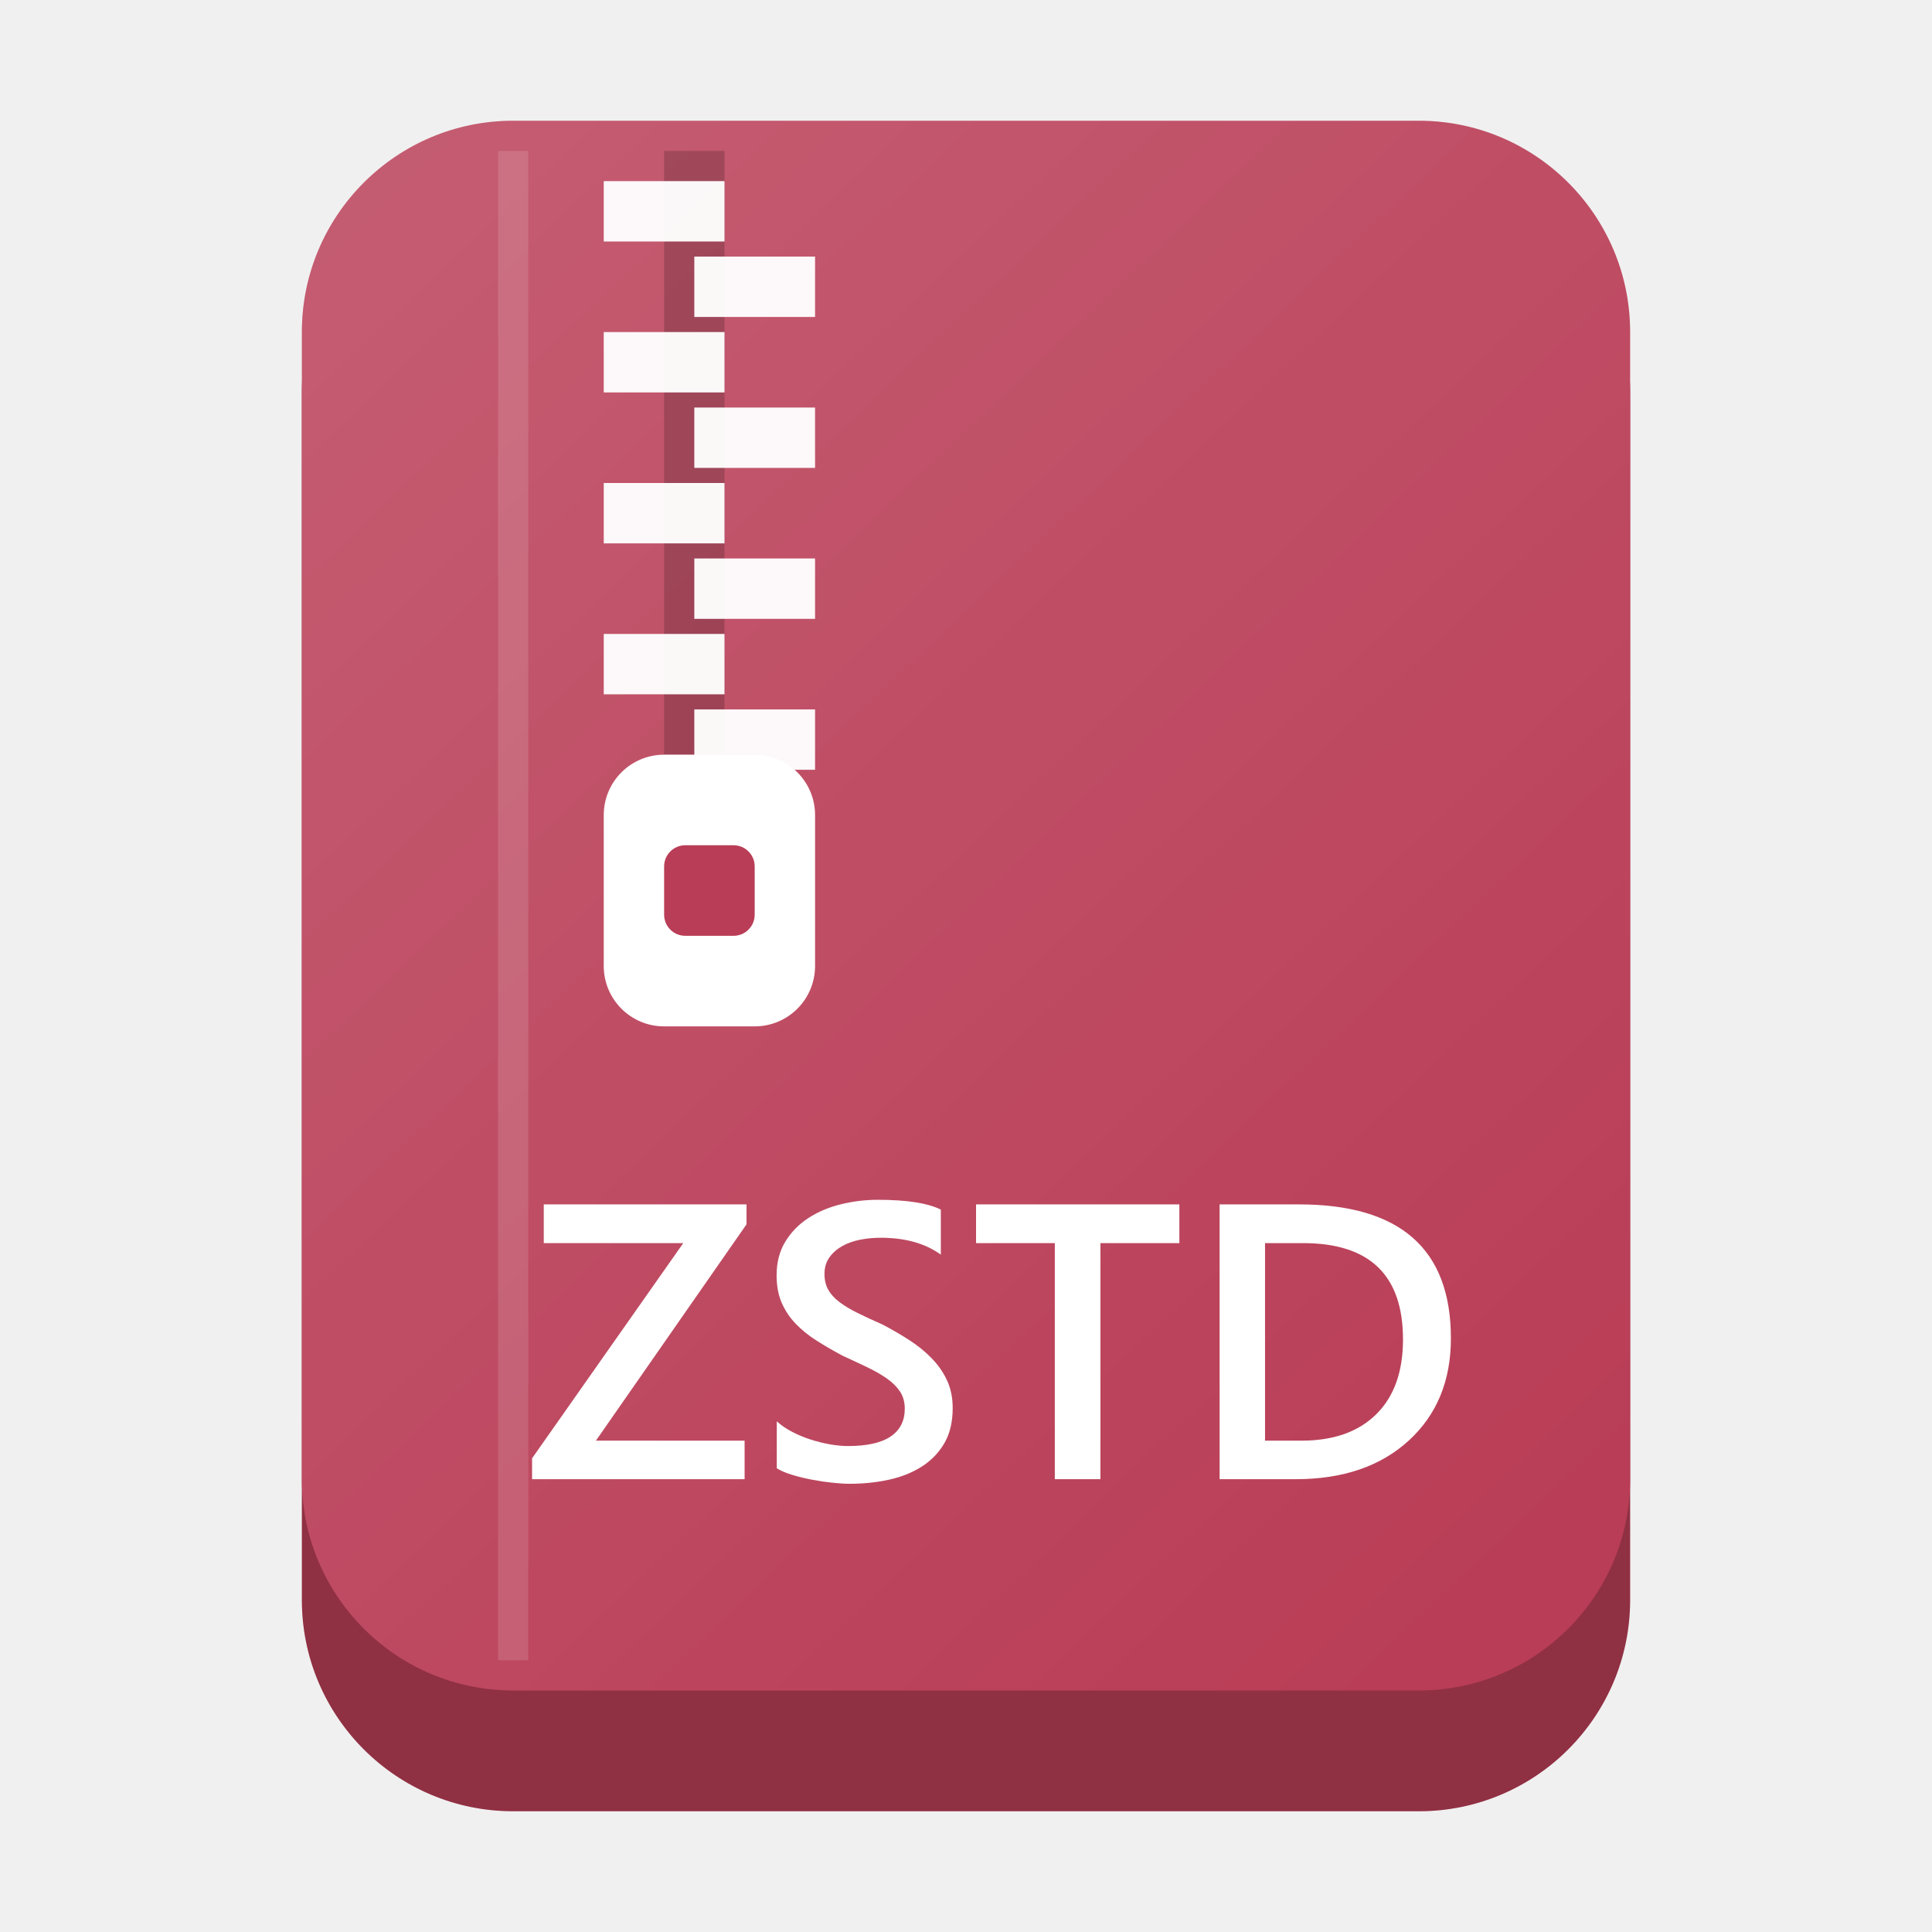
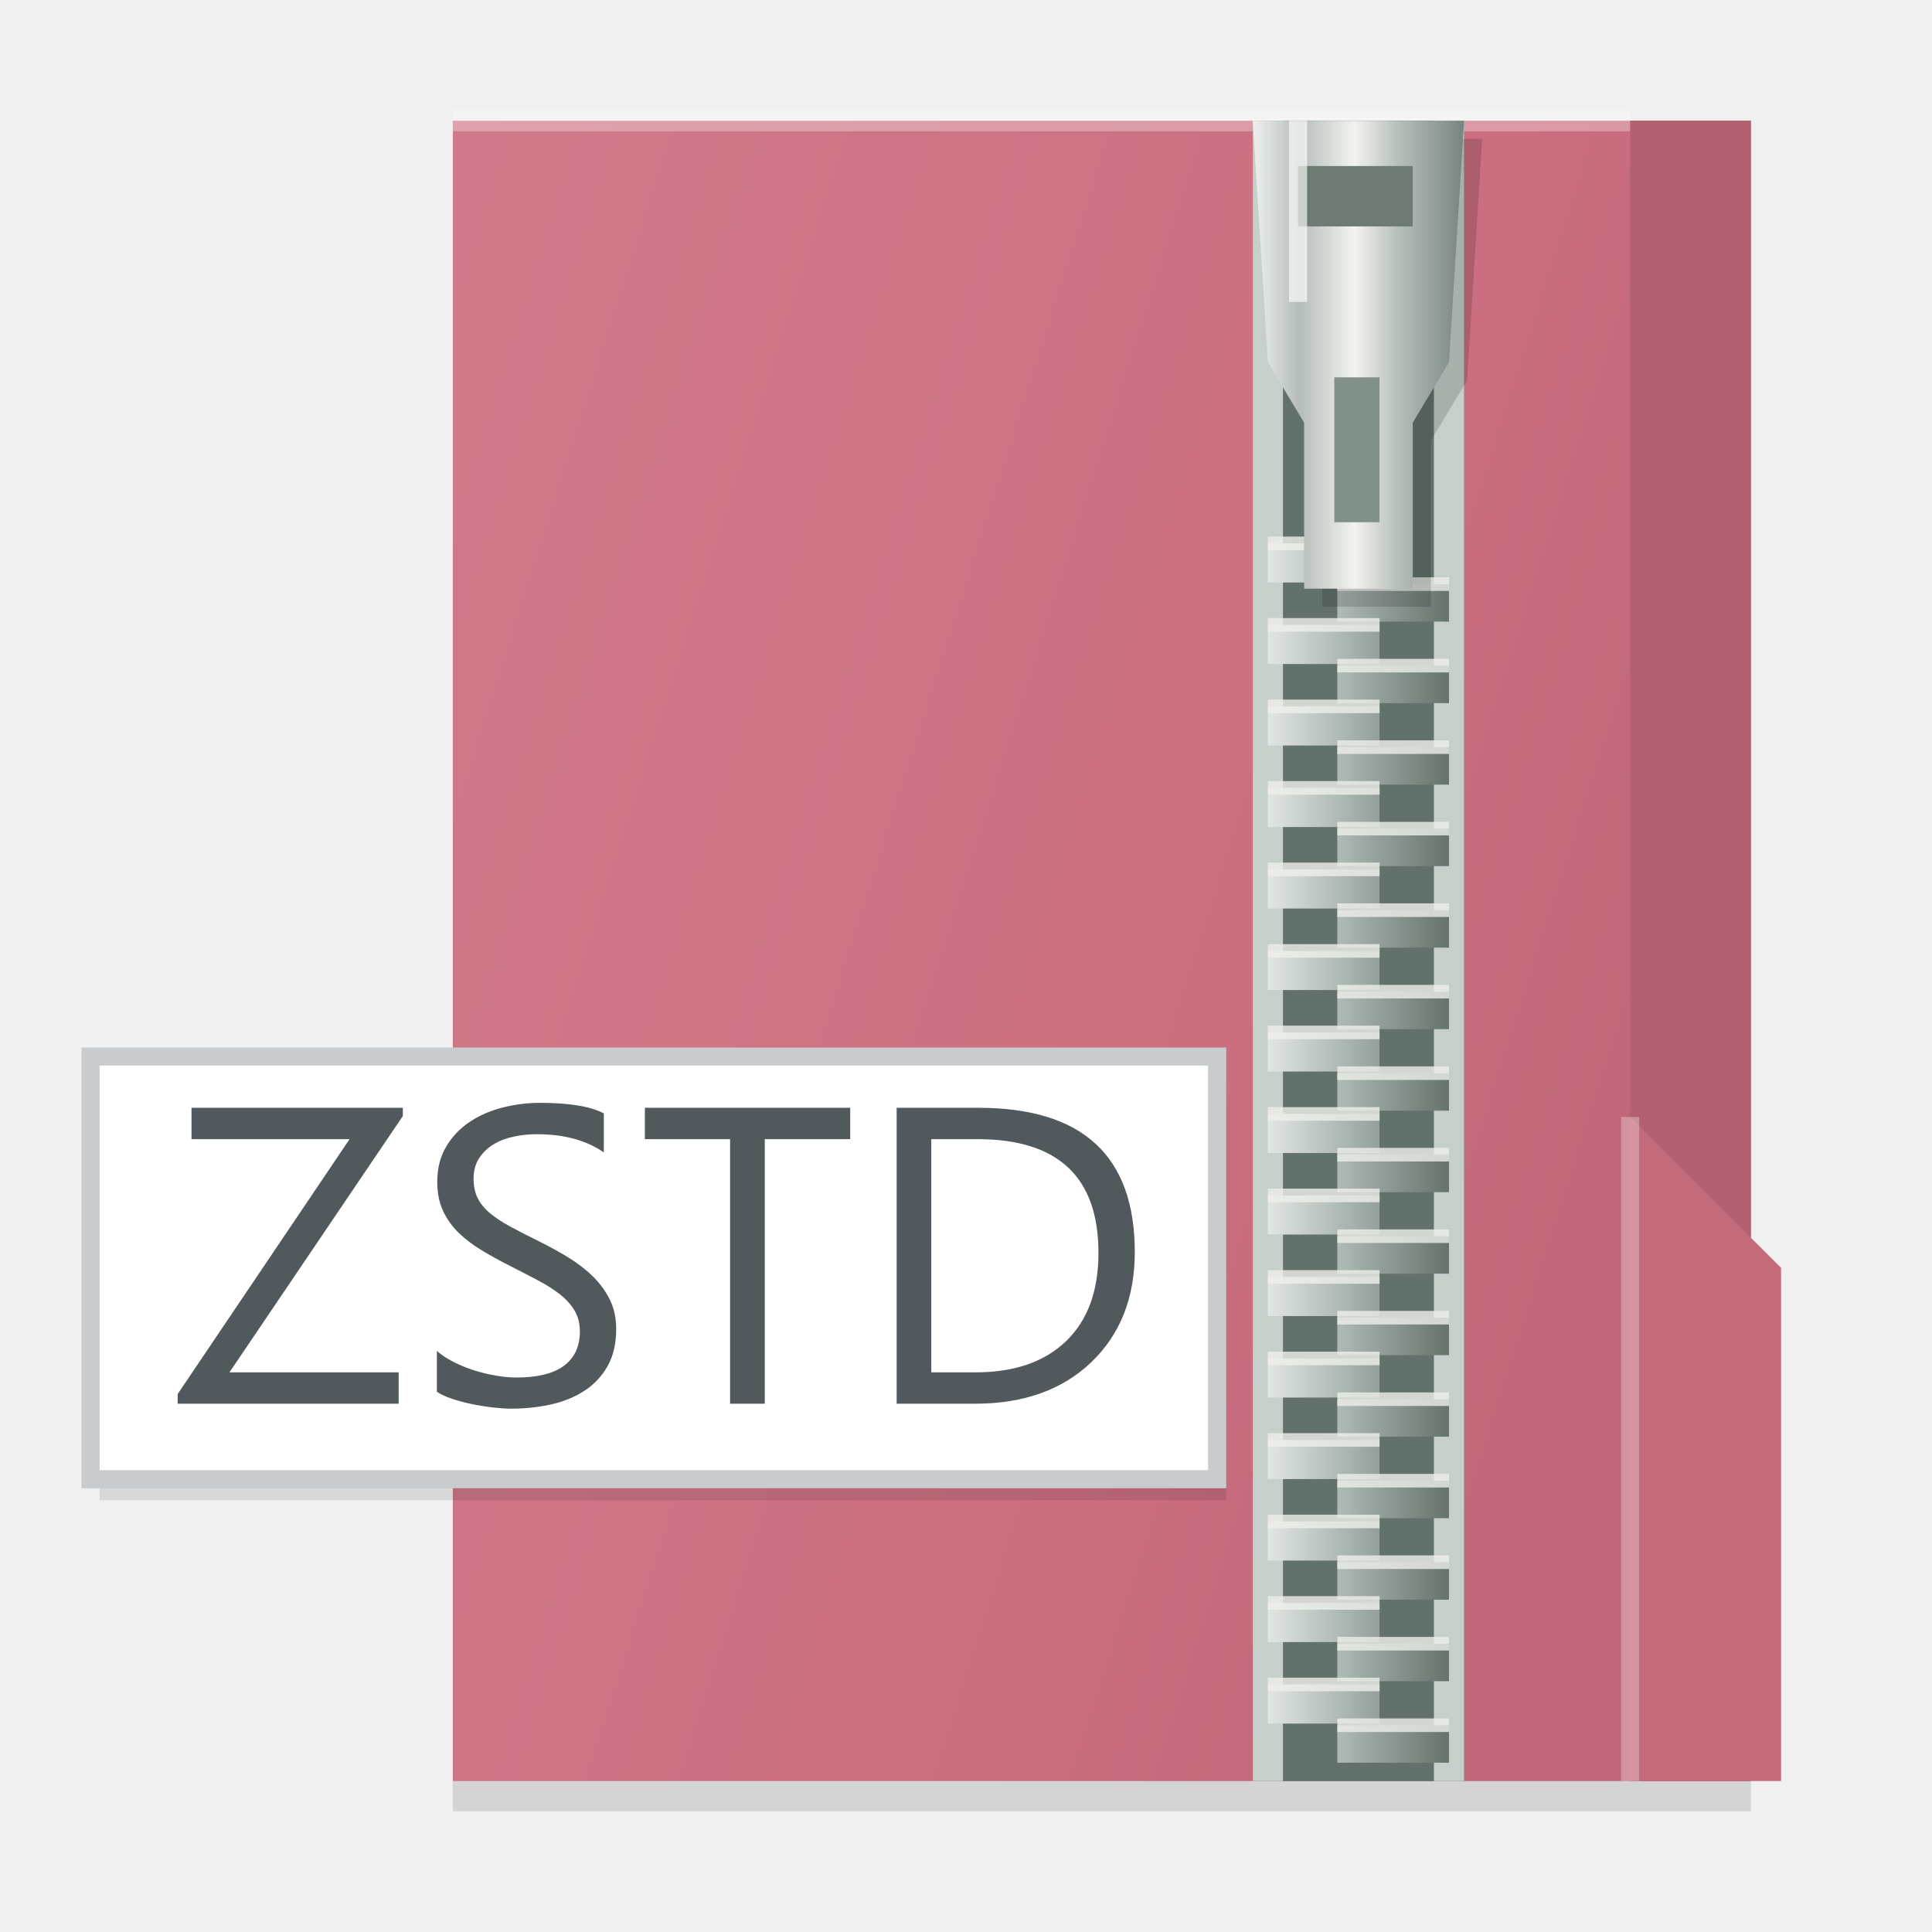
<svg xmlns="http://www.w3.org/2000/svg" width="64" height="64" viewBox="0 0 64 64">
  <defs>
-     <linearGradient id="cover" x1="0" y1="0" x2="0.8" y2="1">
-       <stop offset="0" stop-color="#b93d56" />
-       <stop offset="1" stop-color="#b93d56" />
+     <linearGradient id="cover" x1="0" y1="0" x2="1" y2="0.4">
+       <stop offset="0" stop-color="#cf7a8a" />
+       <stop offset="0.7" stop-color="#cb6e80" />
+       <stop offset="1" stop-color="#bf6778" />
    </linearGradient>
-     <linearGradient id="light" x1="0" y1="0" x2="0.8" y2="1">
-       <stop offset="0" stop-color="#ffffff" stop-opacity="0.17" />
-       <stop offset="1" stop-color="#ffffff" stop-opacity="0" />
+     <linearGradient id="teeth" x1="0" y1="0" x2="1" y2="0">
+       <stop offset="0" stop-color="#e1e6e3" />
+       <stop offset="0.4" stop-color="#aeb8b4" />
+       <stop offset="1" stop-color="#65736d" />
+     </linearGradient>
+     <linearGradient id="metal" x1="0" y1="0" x2="1" y2="0">
+       <stop offset="0" stop-color="#eef0ee" />
+       <stop offset="0.22" stop-color="#b4bcba" />
+       <stop offset="0.48" stop-color="#f2f3ef" />
+       <stop offset="0.68" stop-color="#b9c0bc" />
+       <stop offset="1" stop-color="#788480" />
    </linearGradient>
  </defs>
-   <path fill="#b93d56" stroke="none" d="M 17 6 L 47 6 C 50.866 6 54 9.134 54 13 L 54 53 C 54 56.866 50.866 60 47 60 L 17 60 C 13.134 60 10 56.866 10 53 L 10 13 C 10 9.134 13.134 6 17 6 Z" />
-   <g opacity="0.22">
-     <path fill="#000000" stroke="none" d="M 17 6 L 47 6 C 50.866 6 54 9.134 54 13 L 54 53 C 54 56.866 50.866 60 47 60 L 17 60 C 13.134 60 10 56.866 10 53 L 10 13 C 10 9.134 13.134 6 17 6 Z" />
+   <g opacity="0.12">
+     <path fill="#000000" stroke="none" d="M 15 5 L 58 5 L 58 60 L 15 60 Z" />
  </g>
-   <path fill="url(#cover)" stroke="none" d="M 17 4 L 47 4 C 50.866 4 54 7.134 54 11 L 54 49 C 54 52.866 50.866 56 47 56 L 17 56 C 13.134 56 10 52.866 10 49 L 10 11 C 10 7.134 13.134 4 17 4 Z" />
-   <path fill="url(#light)" stroke="none" d="M 17 4 L 47 4 C 50.866 4 54 7.134 54 11 L 54 49 C 54 52.866 50.866 56 47 56 L 17 56 C 13.134 56 10 52.866 10 49 L 10 11 C 10 7.134 13.134 4 17 4 Z" />
-   <path fill="#000000" stroke="#ffffff" stroke-opacity="0.13" d="M 17 5 L 17 55" />
-   <path fill="#000000" stroke="#000000" stroke-opacity="0.18" stroke-width="2" d="M 23 5 L 23 25" />
-   <path fill="none" stroke="#ffffff" stroke-opacity="0.96" stroke-width="2" d="M 20 7 L 24 7 M 23 9.5 L 27 9.5" />
-   <path fill="none" stroke="#ffffff" stroke-opacity="0.96" stroke-width="2" d="M 20 12 L 24 12 M 23 14.5 L 27 14.5" />
-   <path fill="none" stroke="#ffffff" stroke-opacity="0.96" stroke-width="2" d="M 20 17 L 24 17 M 23 19.5 L 27 19.5" />
-   <path fill="none" stroke="#ffffff" stroke-opacity="0.96" stroke-width="2" d="M 20 22 L 24 22 M 23 24.5 L 27 24.5" />
-   <path fill="#ffffff" stroke="none" d="M 22 25 L 25 25 C 26.105 25 27 25.895 27 27 L 27 32 C 27 33.105 26.105 34 25 34 L 22 34 C 20.895 34 20 33.105 20 32 L 20 27 C 20 25.895 20.895 25 22 25 Z" />
-   <path fill="#b93d56" stroke="none" d="M 22.7 28 L 24.3 28 C 24.486 28 24.664 28.074 24.795 28.205 C 24.926 28.336 25 28.514 25 28.7 L 25 30.3 C 25 30.486 24.926 30.664 24.795 30.795 C 24.664 30.926 24.486 31 24.3 31 L 22.7 31 C 22.514 31 22.336 30.926 22.205 30.795 C 22.074 30.664 22 30.486 22 30.3 L 22 28.7 C 22 28.514 22.074 28.336 22.205 28.205 C 22.336 28.074 22.514 28 22.7 28 Z" />
-   <g>
-     <path fill="#ffffff" stroke="none" d="M 24.729 40.558 L 19.74 47.724 L 24.666 47.724 L 24.666 49 L 17.626 49 L 17.626 48.308 L 22.634 41.18 L 18.013 41.18 L 18.013 39.897 L 24.729 39.897 L 24.729 40.558 Z M 25.732 48.638 L 25.732 47.083 Q 25.941 47.273 26.23 47.426 Q 26.519 47.578 26.843 47.683 Q 27.167 47.788 27.49 47.845 Q 27.814 47.902 28.087 47.902 Q 29.039 47.902 29.506 47.584 Q 29.972 47.267 29.972 46.664 Q 29.972 46.34 29.817 46.102 Q 29.661 45.864 29.382 45.667 Q 29.103 45.471 28.725 45.29 Q 28.347 45.109 27.916 44.912 Q 27.452 44.665 27.052 44.411 Q 26.652 44.157 26.357 43.849 Q 26.062 43.541 25.894 43.154 Q 25.726 42.767 25.726 42.246 Q 25.726 41.605 26.014 41.132 Q 26.303 40.659 26.776 40.351 Q 27.249 40.043 27.852 39.894 Q 28.455 39.745 29.083 39.745 Q 30.512 39.745 31.166 40.069 L 31.166 41.561 Q 30.391 41.002 29.172 41.002 Q 28.836 41.002 28.503 41.065 Q 28.169 41.129 27.906 41.275 Q 27.643 41.421 27.478 41.649 Q 27.312 41.878 27.312 42.202 Q 27.312 42.506 27.439 42.729 Q 27.566 42.951 27.811 43.135 Q 28.055 43.319 28.407 43.493 Q 28.76 43.668 29.223 43.871 Q 29.699 44.119 30.121 44.392 Q 30.543 44.665 30.864 44.995 Q 31.185 45.325 31.372 45.728 Q 31.559 46.131 31.559 46.645 Q 31.559 47.337 31.28 47.813 Q 31 48.289 30.528 48.587 Q 30.055 48.886 29.439 49.019 Q 28.823 49.152 28.138 49.152 Q 27.909 49.152 27.576 49.117 Q 27.243 49.083 26.894 49.016 Q 26.544 48.949 26.233 48.854 Q 25.922 48.759 25.732 48.638 Z M 39.068 41.18 L 36.453 41.18 L 36.453 49 L 34.942 49 L 34.942 41.18 L 32.333 41.18 L 32.333 39.897 L 39.068 39.897 L 39.068 41.18 Z M 40.401 49 L 40.401 39.897 L 43.029 39.897 Q 48.063 39.897 48.063 44.334 Q 48.063 46.442 46.667 47.721 Q 45.27 49 42.921 49 L 40.401 49 Z M 41.906 41.18 L 41.906 47.724 L 43.112 47.724 Q 44.705 47.724 45.591 46.848 Q 46.476 45.972 46.476 44.373 Q 46.476 41.18 43.169 41.18 L 41.906 41.18 Z" />
+   <path fill="url(#cover)" stroke="none" d="M 15 4 L 58 4 L 58 59 L 15 59 Z" />
+   <path fill="#b36171" stroke="none" d="M 54 4 L 58 4 L 58 59 L 54 59 Z" />
+   <path fill="#000000" stroke="#ffffff" stroke-opacity="0.3" stroke-width="0.7" d="M 15 4 L 54 4" />
+   <path fill="#c36a7b" stroke="none" d="M 54 37 L 59 42 L 59 59 L 54 59 Z" />
+   <path fill="#000000" stroke="#ffffff" stroke-opacity="0.3" stroke-width="0.6" d="M 54 37 L 54 59" />
+   <path fill="#63716c" stroke="none" d="M 41.5 4 L 48.5 4 L 48.5 59 L 41.5 59 Z" />
+   <path fill="#c6cfca" stroke="none" d="M 41.5 4 L 42.5 4 L 42.5 59 L 41.5 59 Z M 47.5 4 L 48.5 4 L 48.5 59 L 47.5 59 Z" />
+   <path fill="url(#teeth)" stroke="none" d="M 42 18 L 45.7 18 L 45.7 19.296 L 42 19.296 Z M 44.3 19.35 L 48 19.35 L 48 20.592 L 44.3 20.592 Z" />
+   <path fill="#000000" stroke="#edf0e9" stroke-opacity="0.8" stroke-width="0.45" d="M 42 18 L 45.7 18 M 44.3 19.35 L 48 19.35" />
+   <path fill="url(#teeth)" stroke="none" d="M 42 20.7 L 45.7 20.7 L 45.7 21.996 L 42 21.996 Z M 44.3 22.05 L 48 22.05 L 48 23.292 L 44.3 23.292 Z" />
+   <path fill="#000000" stroke="#edf0e9" stroke-opacity="0.8" stroke-width="0.45" d="M 42 20.7 L 45.7 20.7 M 44.3 22.05 L 48 22.05" />
+   <path fill="url(#teeth)" stroke="none" d="M 42 23.4 L 45.7 23.4 L 45.7 24.696 L 42 24.696 Z M 44.3 24.75 L 48 24.75 L 48 25.992 L 44.3 25.992 Z" />
+   <path fill="#000000" stroke="#edf0e9" stroke-opacity="0.8" stroke-width="0.45" d="M 42 23.4 L 45.7 23.4 M 44.3 24.75 L 48 24.75" />
+   <path fill="url(#teeth)" stroke="none" d="M 42 26.1 L 45.7 26.1 L 45.7 27.396 L 42 27.396 Z M 44.3 27.45 L 48 27.45 L 48 28.692 L 44.3 28.692 Z" />
+   <path fill="#000000" stroke="#edf0e9" stroke-opacity="0.8" stroke-width="0.45" d="M 42 26.1 L 45.7 26.1 M 44.3 27.45 L 48 27.45" />
+   <path fill="url(#teeth)" stroke="none" d="M 42 28.8 L 45.7 28.8 L 45.7 30.096 L 42 30.096 Z M 44.3 30.15 L 48 30.15 L 48 31.392 L 44.3 31.392 Z" />
+   <path fill="#000000" stroke="#edf0e9" stroke-opacity="0.8" stroke-width="0.45" d="M 42 28.8 L 45.7 28.8 M 44.3 30.15 L 48 30.15" />
+   <path fill="url(#teeth)" stroke="none" d="M 42 31.5 L 45.7 31.5 L 45.7 32.796 L 42 32.796 Z M 44.3 32.85 L 48 32.85 L 48 34.092 L 44.3 34.092 Z" />
+   <path fill="#000000" stroke="#edf0e9" stroke-opacity="0.8" stroke-width="0.45" d="M 42 31.5 L 45.7 31.5 M 44.3 32.85 L 48 32.85" />
+   <path fill="url(#teeth)" stroke="none" d="M 42 34.2 L 45.7 34.2 L 45.7 35.496 L 42 35.496 Z M 44.3 35.55 L 48 35.55 L 48 36.792 L 44.3 36.792 Z" />
+   <path fill="#000000" stroke="#edf0e9" stroke-opacity="0.8" stroke-width="0.45" d="M 42 34.2 L 45.7 34.2 M 44.3 35.55 L 48 35.55" />
+   <path fill="url(#teeth)" stroke="none" d="M 42 36.9 L 45.7 36.9 L 45.7 38.196 L 42 38.196 Z M 44.3 38.25 L 48 38.25 L 48 39.492 L 44.3 39.492 Z" />
+   <path fill="#000000" stroke="#edf0e9" stroke-opacity="0.8" stroke-width="0.45" d="M 42 36.9 L 45.7 36.9 M 44.3 38.25 L 48 38.25" />
+   <path fill="url(#teeth)" stroke="none" d="M 42 39.6 L 45.7 39.6 L 45.7 40.896 L 42 40.896 Z M 44.3 40.95 L 48 40.95 L 48 42.192 L 44.3 42.192 Z" />
+   <path fill="#000000" stroke="#edf0e9" stroke-opacity="0.8" stroke-width="0.45" d="M 42 39.6 L 45.7 39.6 M 44.3 40.95 L 48 40.95" />
+   <path fill="url(#teeth)" stroke="none" d="M 42 42.3 L 45.7 42.3 L 45.7 43.596 L 42 43.596 Z M 44.3 43.65 L 48 43.65 L 48 44.892 L 44.3 44.892 Z" />
+   <path fill="#000000" stroke="#edf0e9" stroke-opacity="0.8" stroke-width="0.45" d="M 42 42.3 L 45.7 42.3 M 44.3 43.65 L 48 43.65" />
+   <path fill="url(#teeth)" stroke="none" d="M 42 45 L 45.7 45 L 45.7 46.296 L 42 46.296 Z M 44.3 46.35 L 48 46.35 L 48 47.592 L 44.3 47.592 Z" />
+   <path fill="#000000" stroke="#edf0e9" stroke-opacity="0.8" stroke-width="0.45" d="M 42 45 L 45.7 45 M 44.3 46.35 L 48 46.35" />
+   <path fill="url(#teeth)" stroke="none" d="M 42 47.7 L 45.7 47.7 L 45.7 48.996 L 42 48.996 Z M 44.3 49.05 L 48 49.05 L 48 50.292 L 44.3 50.292 Z" />
+   <path fill="#000000" stroke="#edf0e9" stroke-opacity="0.8" stroke-width="0.45" d="M 42 47.7 L 45.7 47.7 M 44.3 49.05 L 48 49.05" />
+   <path fill="url(#teeth)" stroke="none" d="M 42 50.4 L 45.7 50.4 L 45.7 51.696 L 42 51.696 Z M 44.3 51.75 L 48 51.75 L 48 52.992 L 44.3 52.992 Z" />
+   <path fill="#000000" stroke="#edf0e9" stroke-opacity="0.8" stroke-width="0.45" d="M 42 50.4 L 45.7 50.4 M 44.3 51.75 L 48 51.75" />
+   <path fill="url(#teeth)" stroke="none" d="M 42 53.1 L 45.7 53.1 L 45.7 54.396 L 42 54.396 Z M 44.3 54.45 L 48 54.45 L 48 55.692 L 44.3 55.692 Z" />
+   <path fill="#000000" stroke="#edf0e9" stroke-opacity="0.8" stroke-width="0.45" d="M 42 53.1 L 45.7 53.1 M 44.3 54.45 L 48 54.45" />
+   <path fill="url(#teeth)" stroke="none" d="M 42 55.8 L 45.7 55.8 L 45.7 57.096 L 42 57.096 Z M 44.3 57.15 L 48 57.15 L 48 58.392 L 44.3 58.392 Z" />
+   <path fill="#000000" stroke="#edf0e9" stroke-opacity="0.8" stroke-width="0.45" d="M 42 55.8 L 45.7 55.8 M 44.3 57.15 L 48 57.15" />
+   <g opacity="0.15" transform="matrix(1 0 0 1 0.6 0.6)">
+     <path fill="#000000" stroke="none" d="M 41.5 4 L 48.5 4 L 48 12 L 46.8 14 L 46.8 19.5 L 43.2 19.5 L 43.2 14 L 42 12 Z" />
+   </g>
+   <path fill="url(#metal)" stroke="none" d="M 41.5 4 L 48.5 4 L 48 12 L 46.8 14 L 46.8 19.5 L 43.2 19.5 L 43.2 14 L 42 12 Z" />
+   <path fill="#6e7a74" stroke="none" d="M 43 5.5 L 46.8 5.5 L 46.8 7.5 L 43 7.5 Z" />
+   <path fill="#82908a" stroke="none" d="M 44.2 12.5 L 45.7 12.5 L 45.7 17.3 L 44.2 17.3 Z" />
+   <path fill="#000000" stroke="#ffffff" stroke-opacity="0.65" stroke-width="0.6" d="M 43 4 L 43 10" />
+   <g opacity="0.1">
+     <path fill="#000000" stroke="none" d="M 3.3 35.7 L 40.62 35.7 L 40.62 49.7 L 3.3 49.7 Z" />
+   </g>
+   <path fill="#ffffff" stroke="#c8ccce" stroke-width="0.6" d="M 3 35 L 40.32 35 L 40.32 49 L 3 49 Z" />
+   <g transform="matrix(1 0 0 1 5.66 32.5)">
+     <g>
+       <path fill="#52595c" stroke="none" d="M 7.684 4.471 L 1.941 12.961 L 7.547 12.961 L 7.547 14 L 0.226 14 L 0.226 13.679 L 5.92 5.236 L 0.684 5.236 L 0.684 4.197 L 7.684 4.197 L 7.684 4.471 Z M 8.812 13.604 L 8.812 12.25 Q 9.044 12.455 9.369 12.619 Q 9.693 12.783 10.052 12.896 Q 10.411 13.009 10.773 13.07 Q 11.136 13.132 11.443 13.132 Q 12.503 13.132 13.026 12.739 Q 13.549 12.346 13.549 11.607 Q 13.549 11.211 13.375 10.917 Q 13.2 10.623 12.893 10.38 Q 12.585 10.138 12.165 9.916 Q 11.744 9.693 11.259 9.447 Q 10.746 9.188 10.302 8.921 Q 9.857 8.654 9.529 8.333 Q 9.201 8.012 9.013 7.605 Q 8.825 7.198 8.825 6.651 Q 8.825 5.981 9.119 5.486 Q 9.413 4.99 9.892 4.669 Q 10.37 4.348 10.982 4.19 Q 11.594 4.033 12.229 4.033 Q 13.679 4.033 14.342 4.382 L 14.342 5.674 Q 13.474 5.072 12.113 5.072 Q 11.737 5.072 11.361 5.151 Q 10.985 5.229 10.691 5.407 Q 10.397 5.585 10.213 5.865 Q 10.028 6.146 10.028 6.549 Q 10.028 6.925 10.168 7.198 Q 10.309 7.472 10.582 7.697 Q 10.855 7.923 11.249 8.135 Q 11.642 8.347 12.154 8.6 Q 12.681 8.859 13.152 9.146 Q 13.624 9.434 13.979 9.782 Q 14.335 10.131 14.543 10.555 Q 14.752 10.979 14.752 11.525 Q 14.752 12.25 14.468 12.752 Q 14.185 13.255 13.703 13.569 Q 13.221 13.884 12.592 14.024 Q 11.963 14.164 11.266 14.164 Q 11.033 14.164 10.691 14.126 Q 10.35 14.089 9.994 14.017 Q 9.639 13.945 9.321 13.839 Q 9.003 13.733 8.812 13.604 Z M 22.504 5.236 L 19.674 5.236 L 19.674 14 L 18.525 14 L 18.525 5.236 L 15.702 5.236 L 15.702 4.197 L 22.504 4.197 L 22.504 5.236 Z M 24.042 14 L 24.042 4.197 L 26.749 4.197 Q 31.931 4.197 31.931 8.976 Q 31.931 11.245 30.492 12.623 Q 29.053 14 26.64 14 L 24.042 14 Z M 25.19 5.236 L 25.19 12.961 L 26.653 12.961 Q 28.581 12.961 29.654 11.929 Q 30.728 10.896 30.728 9.003 Q 30.728 5.236 26.722 5.236 L 25.19 5.236 Z" />
+     </g>
  </g>
</svg>
